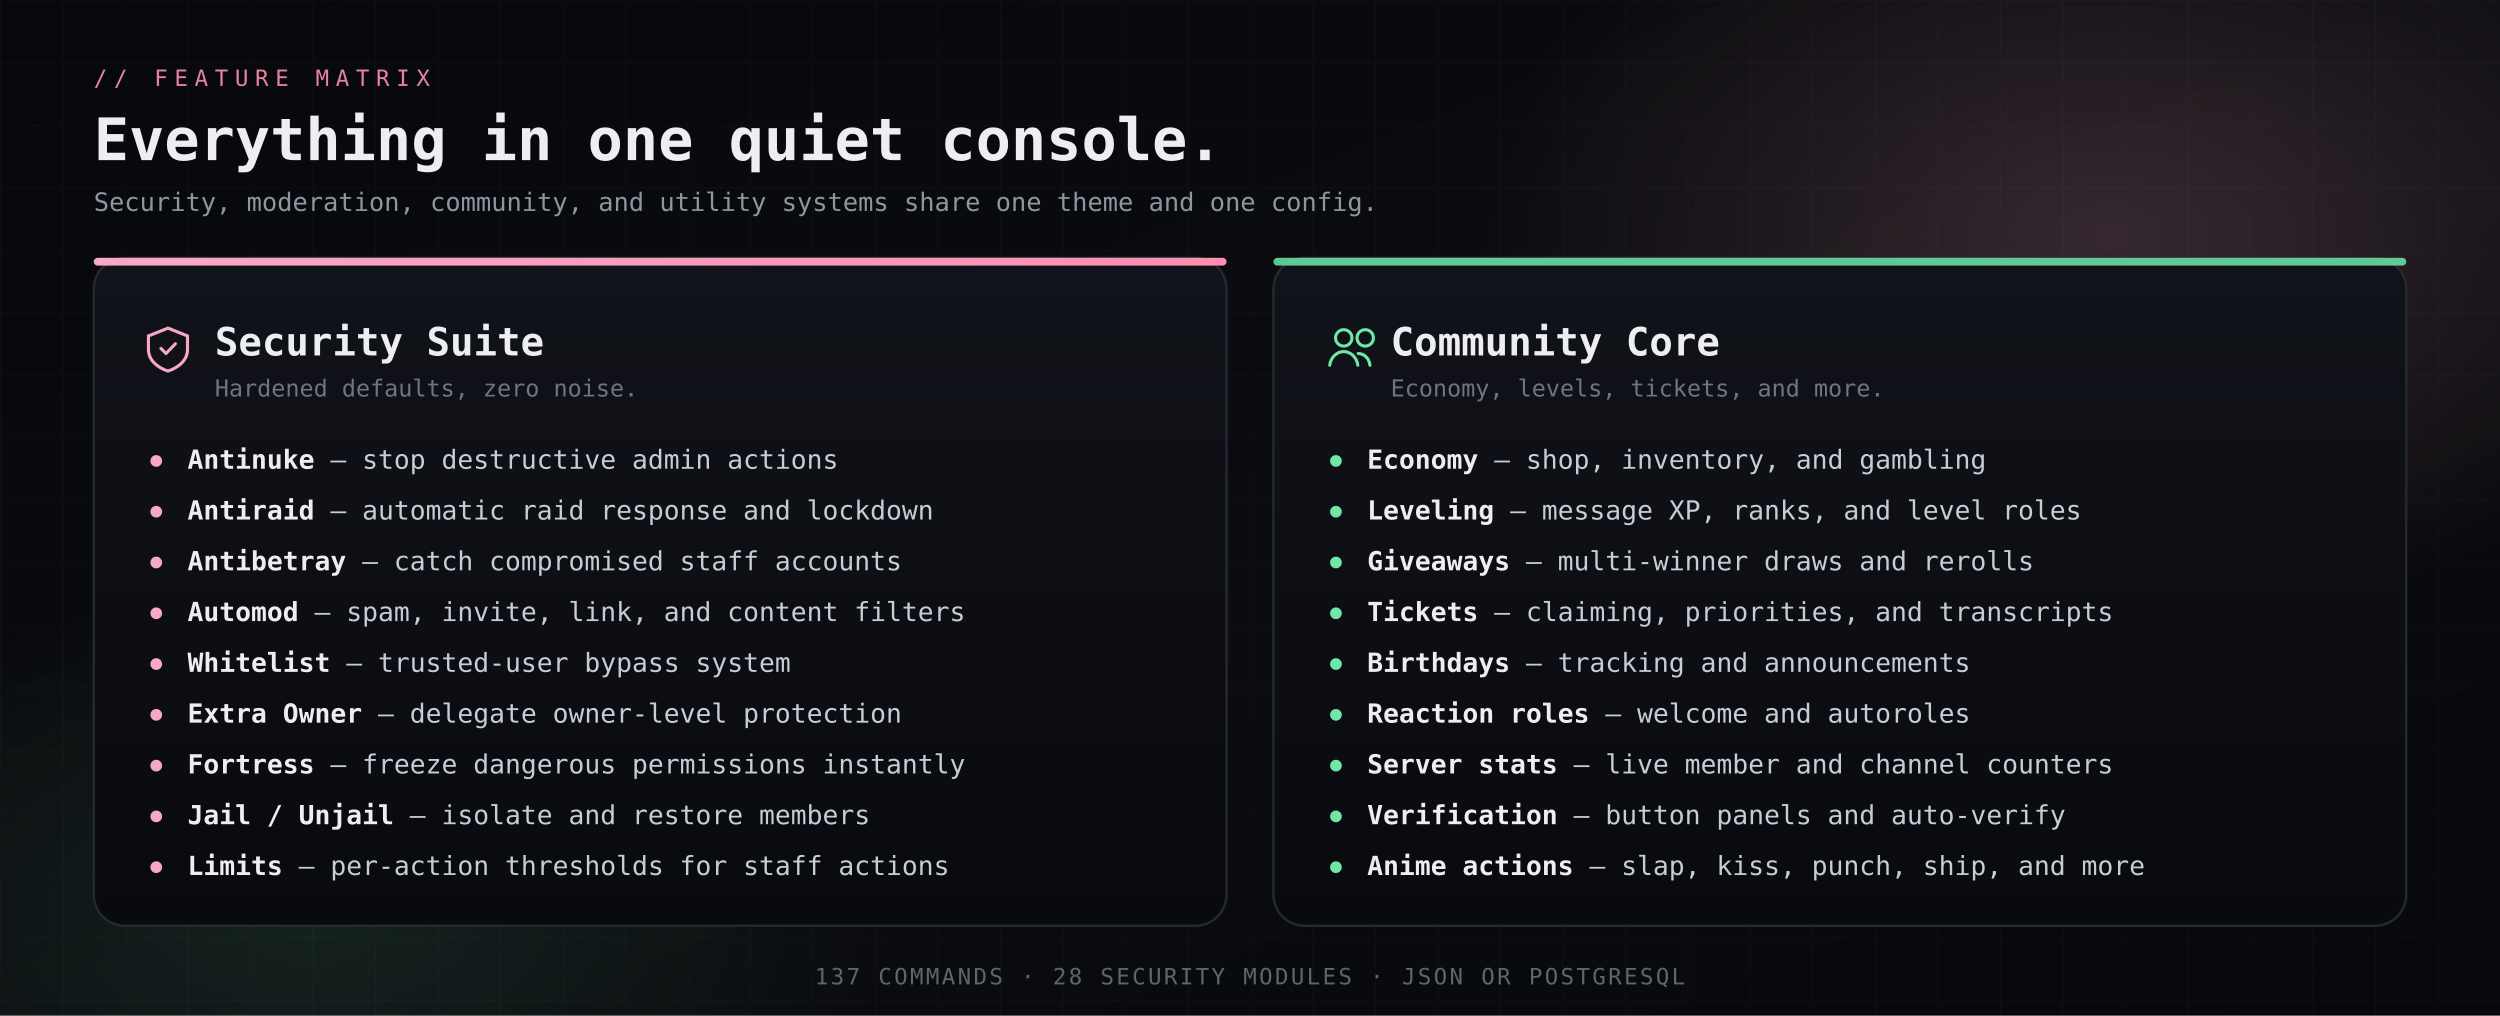
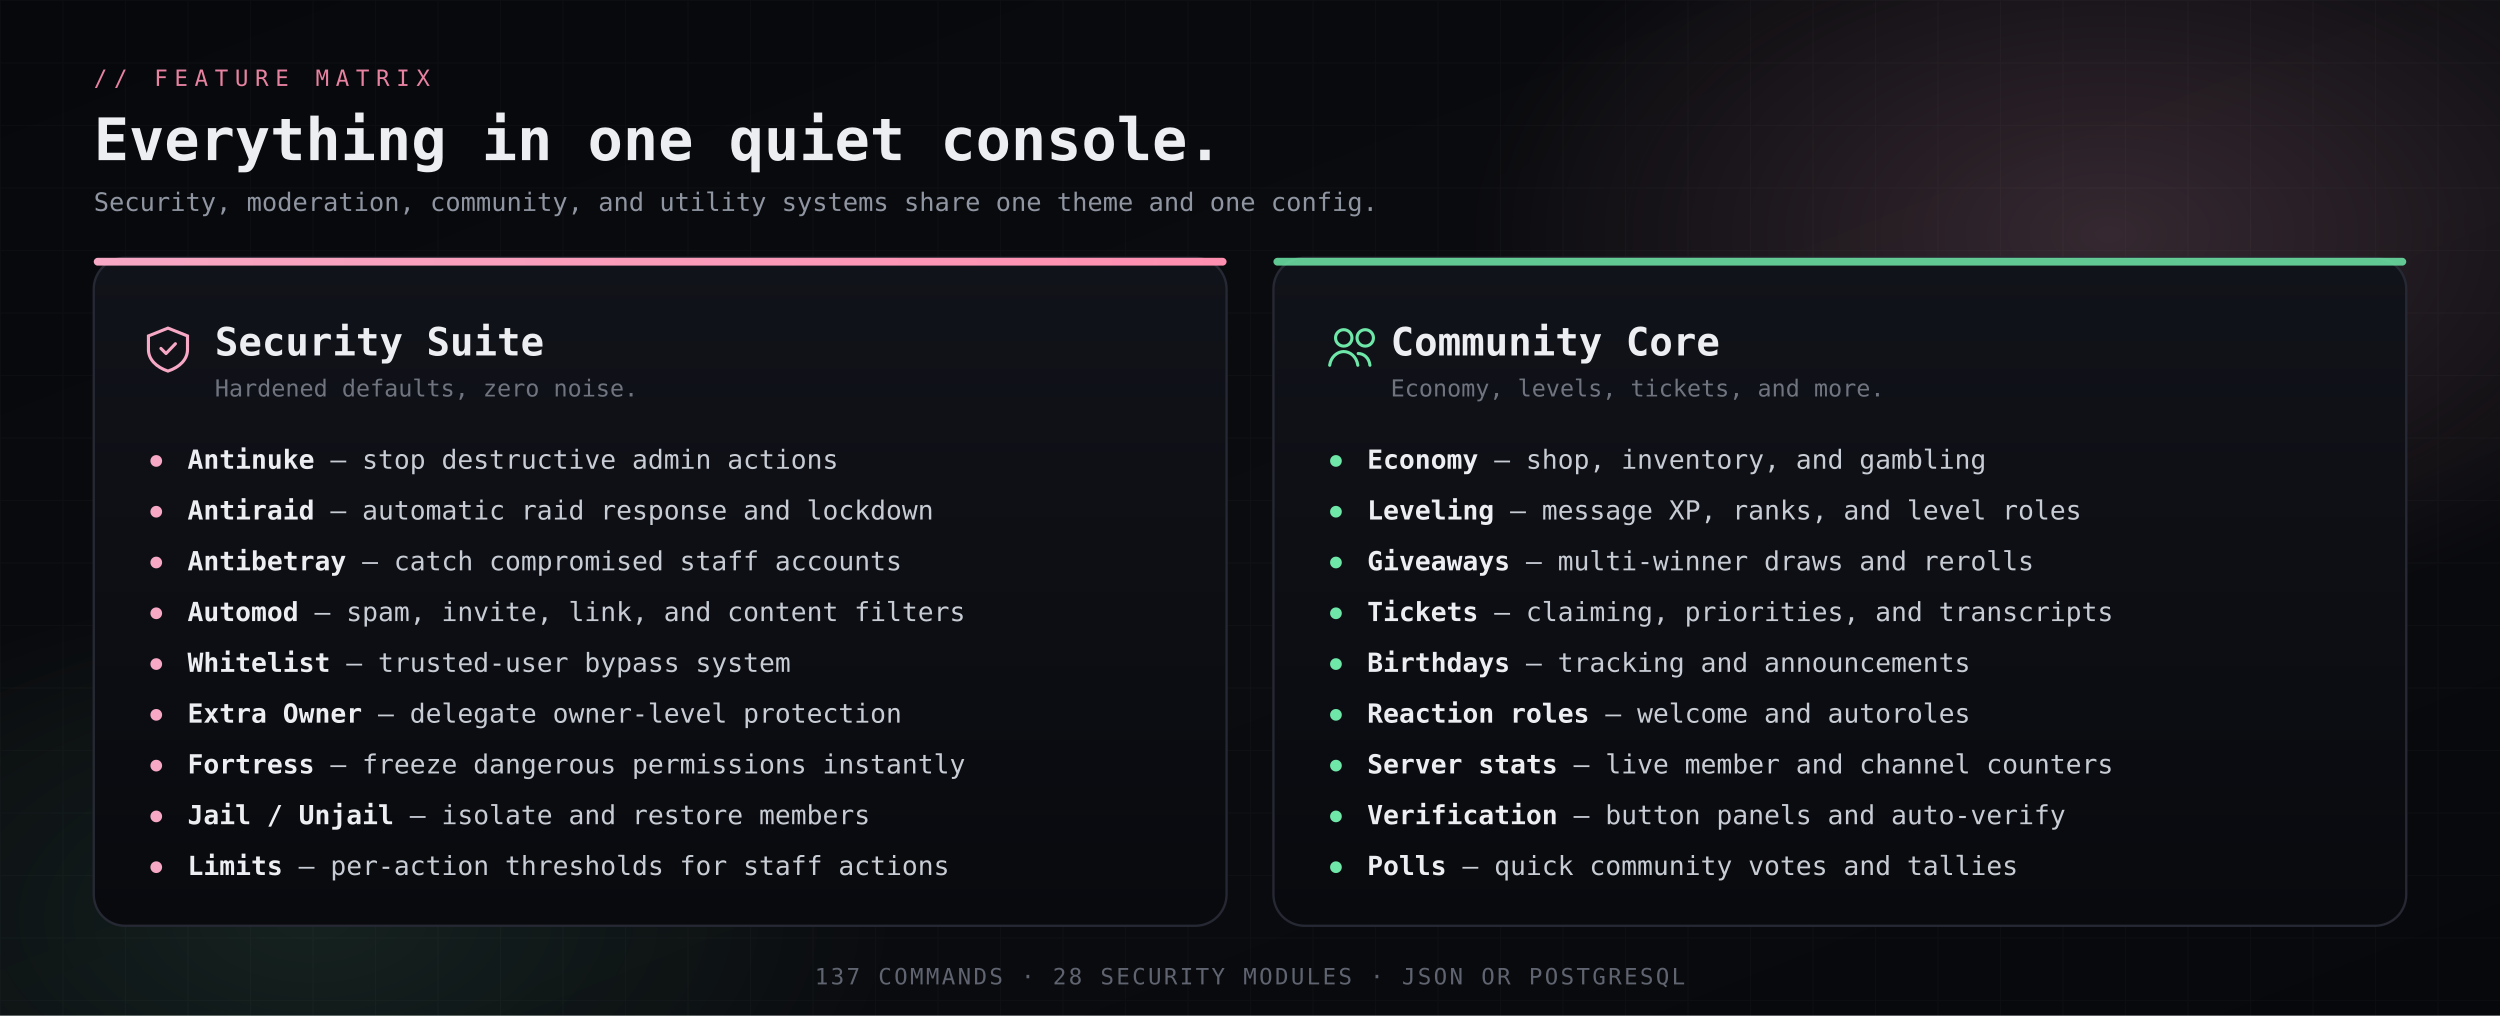
<svg xmlns="http://www.w3.org/2000/svg" width="1280" height="520" viewBox="0 0 1280 520" role="img" aria-label="Onyx feature matrix: security suite, moderation, community core, utility and fun commands" font-family="'JetBrains Mono','Fira Code','SFMono-Regular',Menlo,Consolas,monospace">
  <defs>
    <linearGradient id="bg" x1="0" y1="0" x2="1" y2="1">
      <stop offset="0" stop-color="#07080b" />
      <stop offset="0.55" stop-color="#0b0c10" />
      <stop offset="1" stop-color="#07080b" />
    </linearGradient>
    <linearGradient id="card" x1="0" y1="0" x2="0" y2="1">
      <stop offset="0" stop-color="#11131a" />
      <stop offset="1" stop-color="#090a0e" />
    </linearGradient>
    <linearGradient id="pink" x1="0" y1="0" x2="1" y2="0">
      <stop offset="0" stop-color="#f7a8c4" />
      <stop offset="1" stop-color="#ff8fb1" />
    </linearGradient>
    <radialGradient id="glowPink" cx="0.5" cy="0.5" r="0.5">
      <stop offset="0" stop-color="#f7a8c4" stop-opacity="0.18" />
      <stop offset="1" stop-color="#f7a8c4" stop-opacity="0" />
    </radialGradient>
    <radialGradient id="glowMint" cx="0.5" cy="0.5" r="0.5">
      <stop offset="0" stop-color="#6ee7a8" stop-opacity="0.10" />
      <stop offset="1" stop-color="#6ee7a8" stop-opacity="0" />
    </radialGradient>
    <pattern id="grid" width="32" height="32" patternUnits="userSpaceOnUse">
      <path d="M32 0H0V32" fill="none" stroke="#ffffff" stroke-opacity="0.022" stroke-width="1" />
    </pattern>
  </defs>
  <rect width="1280" height="520" fill="url(#bg)" />
  <rect width="1280" height="520" fill="url(#grid)" />
  <ellipse cx="1080" cy="120" rx="330" ry="200" fill="url(#glowPink)" />
  <ellipse cx="160" cy="470" rx="300" ry="170" fill="url(#glowMint)" />
  <text x="48" y="44" fill="#ff8fb1" font-size="11.5" letter-spacing="3.4" opacity="0.9">// FEATURE MATRIX</text>
  <text x="48" y="82" fill="#eceef2" font-size="30" font-weight="700">Everything in one quiet console.</text>
  <text x="48" y="108" fill="#8f95a1" font-size="13">Security, moderation, community, and utility systems share one theme and one config.</text>
  <rect x="48" y="132" width="580" height="342" rx="16" fill="url(#card)" stroke="#262833" stroke-width="1.2" />
  <rect x="48" y="132" width="580" height="4" rx="2" fill="url(#pink)" />
  <g transform="translate(76 168)">
    <path d="M10 0L20 4V11C20 16 16 20 10 22C4 20 0 16 0 11V4Z" fill="none" stroke="#f7a8c4" stroke-width="1.6" />
    <path d="M6.4 10.4L9 13L13.8 8" fill="none" stroke="#f7a8c4" stroke-width="1.6" stroke-linecap="round" stroke-linejoin="round" />
  </g>
  <text x="110" y="182" fill="#eceef2" font-size="20" font-weight="700">Security Suite</text>
  <text x="110" y="203" fill="#6f747f" font-size="12">Hardened defaults, zero noise.</text>
  <g font-size="13.5">
    <circle cx="80" cy="236" r="3" fill="#f7a8c4" />
    <text x="96" y="240" fill="#c8ccd4">
      <tspan fill="#eceef2" font-weight="700">Antinuke</tspan> — stop destructive admin actions</text>
    <circle cx="80" cy="262" r="3" fill="#f7a8c4" />
    <text x="96" y="266" fill="#c8ccd4">
      <tspan fill="#eceef2" font-weight="700">Antiraid</tspan> — automatic raid response and lockdown</text>
    <circle cx="80" cy="288" r="3" fill="#f7a8c4" />
    <text x="96" y="292" fill="#c8ccd4">
      <tspan fill="#eceef2" font-weight="700">Antibetray</tspan> — catch compromised staff accounts</text>
    <circle cx="80" cy="314" r="3" fill="#f7a8c4" />
    <text x="96" y="318" fill="#c8ccd4">
      <tspan fill="#eceef2" font-weight="700">Automod</tspan> — spam, invite, link, and content filters</text>
    <circle cx="80" cy="340" r="3" fill="#f7a8c4" />
    <text x="96" y="344" fill="#c8ccd4">
      <tspan fill="#eceef2" font-weight="700">Whitelist</tspan> — trusted-user bypass system</text>
    <circle cx="80" cy="366" r="3" fill="#f7a8c4" />
    <text x="96" y="370" fill="#c8ccd4">
      <tspan fill="#eceef2" font-weight="700">Extra Owner</tspan> — delegate owner-level protection</text>
    <circle cx="80" cy="392" r="3" fill="#f7a8c4" />
    <text x="96" y="396" fill="#c8ccd4">
      <tspan fill="#eceef2" font-weight="700">Fortress</tspan> — freeze dangerous permissions instantly</text>
    <circle cx="80" cy="418" r="3" fill="#f7a8c4" />
    <text x="96" y="422" fill="#c8ccd4">
      <tspan fill="#eceef2" font-weight="700">Jail / Unjail</tspan> — isolate and restore members</text>
    <circle cx="80" cy="444" r="3" fill="#f7a8c4" />
    <text x="96" y="448" fill="#c8ccd4">
      <tspan fill="#eceef2" font-weight="700">Limits</tspan> — per-action thresholds for staff actions</text>
  </g>
  <rect x="652" y="132" width="580" height="342" rx="16" fill="url(#card)" stroke="#262833" stroke-width="1.2" />
  <rect x="652" y="132" width="580" height="4" rx="2" fill="#6ee7a8" opacity="0.85" />
  <g transform="translate(680 166)">
    <circle cx="8" cy="7" r="4.2" fill="none" stroke="#6ee7a8" stroke-width="1.6" />
    <circle cx="19" cy="7" r="4.2" fill="none" stroke="#6ee7a8" stroke-width="1.6" />
    <path d="M0.8 21C1.4 16.6 4.8 14 8 14C11.2 14 14.6 16.6 15.2 21" fill="none" stroke="#6ee7a8" stroke-width="1.6" stroke-linecap="round" />
    <path d="M15.4 15C18.2 15 21 17.2 21.4 21" fill="none" stroke="#6ee7a8" stroke-width="1.6" stroke-linecap="round" />
  </g>
  <text x="712" y="182" fill="#eceef2" font-size="20" font-weight="700">Community Core</text>
  <text x="712" y="203" fill="#6f747f" font-size="12">Economy, levels, tickets, and more.</text>
  <g font-size="13.5">
    <circle cx="684" cy="236" r="3" fill="#6ee7a8" />
    <text x="700" y="240" fill="#c8ccd4">
      <tspan fill="#eceef2" font-weight="700">Economy</tspan> — shop, inventory, and gambling</text>
    <circle cx="684" cy="262" r="3" fill="#6ee7a8" />
    <text x="700" y="266" fill="#c8ccd4">
      <tspan fill="#eceef2" font-weight="700">Leveling</tspan> — message XP, ranks, and level roles</text>
    <circle cx="684" cy="288" r="3" fill="#6ee7a8" />
    <text x="700" y="292" fill="#c8ccd4">
      <tspan fill="#eceef2" font-weight="700">Giveaways</tspan> — multi-winner draws and rerolls</text>
    <circle cx="684" cy="314" r="3" fill="#6ee7a8" />
    <text x="700" y="318" fill="#c8ccd4">
      <tspan fill="#eceef2" font-weight="700">Tickets</tspan> — claiming, priorities, and transcripts</text>
    <circle cx="684" cy="340" r="3" fill="#6ee7a8" />
    <text x="700" y="344" fill="#c8ccd4">
      <tspan fill="#eceef2" font-weight="700">Birthdays</tspan> — tracking and announcements</text>
    <circle cx="684" cy="366" r="3" fill="#6ee7a8" />
    <text x="700" y="370" fill="#c8ccd4">
      <tspan fill="#eceef2" font-weight="700">Reaction roles</tspan> — welcome and autoroles</text>
    <circle cx="684" cy="392" r="3" fill="#6ee7a8" />
    <text x="700" y="396" fill="#c8ccd4">
      <tspan fill="#eceef2" font-weight="700">Server stats</tspan> — live member and channel counters</text>
    <circle cx="684" cy="418" r="3" fill="#6ee7a8" />
    <text x="700" y="422" fill="#c8ccd4">
      <tspan fill="#eceef2" font-weight="700">Verification</tspan> — button panels and auto-verify</text>
    <circle cx="684" cy="444" r="3" fill="#6ee7a8" />
    <text x="700" y="448" fill="#c8ccd4">
-       <tspan fill="#eceef2" font-weight="700">Anime actions</tspan> — slap, kiss, punch, ship, and more</text>
+       <tspan fill="#eceef2" font-weight="700">Polls</tspan> — quick community votes and tallies</text>
  </g>
  <text x="640" y="504" fill="#5f6470" font-size="11.5" text-anchor="middle" letter-spacing="1.2">137 COMMANDS · 28 SECURITY MODULES · JSON OR POSTGRESQL</text>
</svg>
